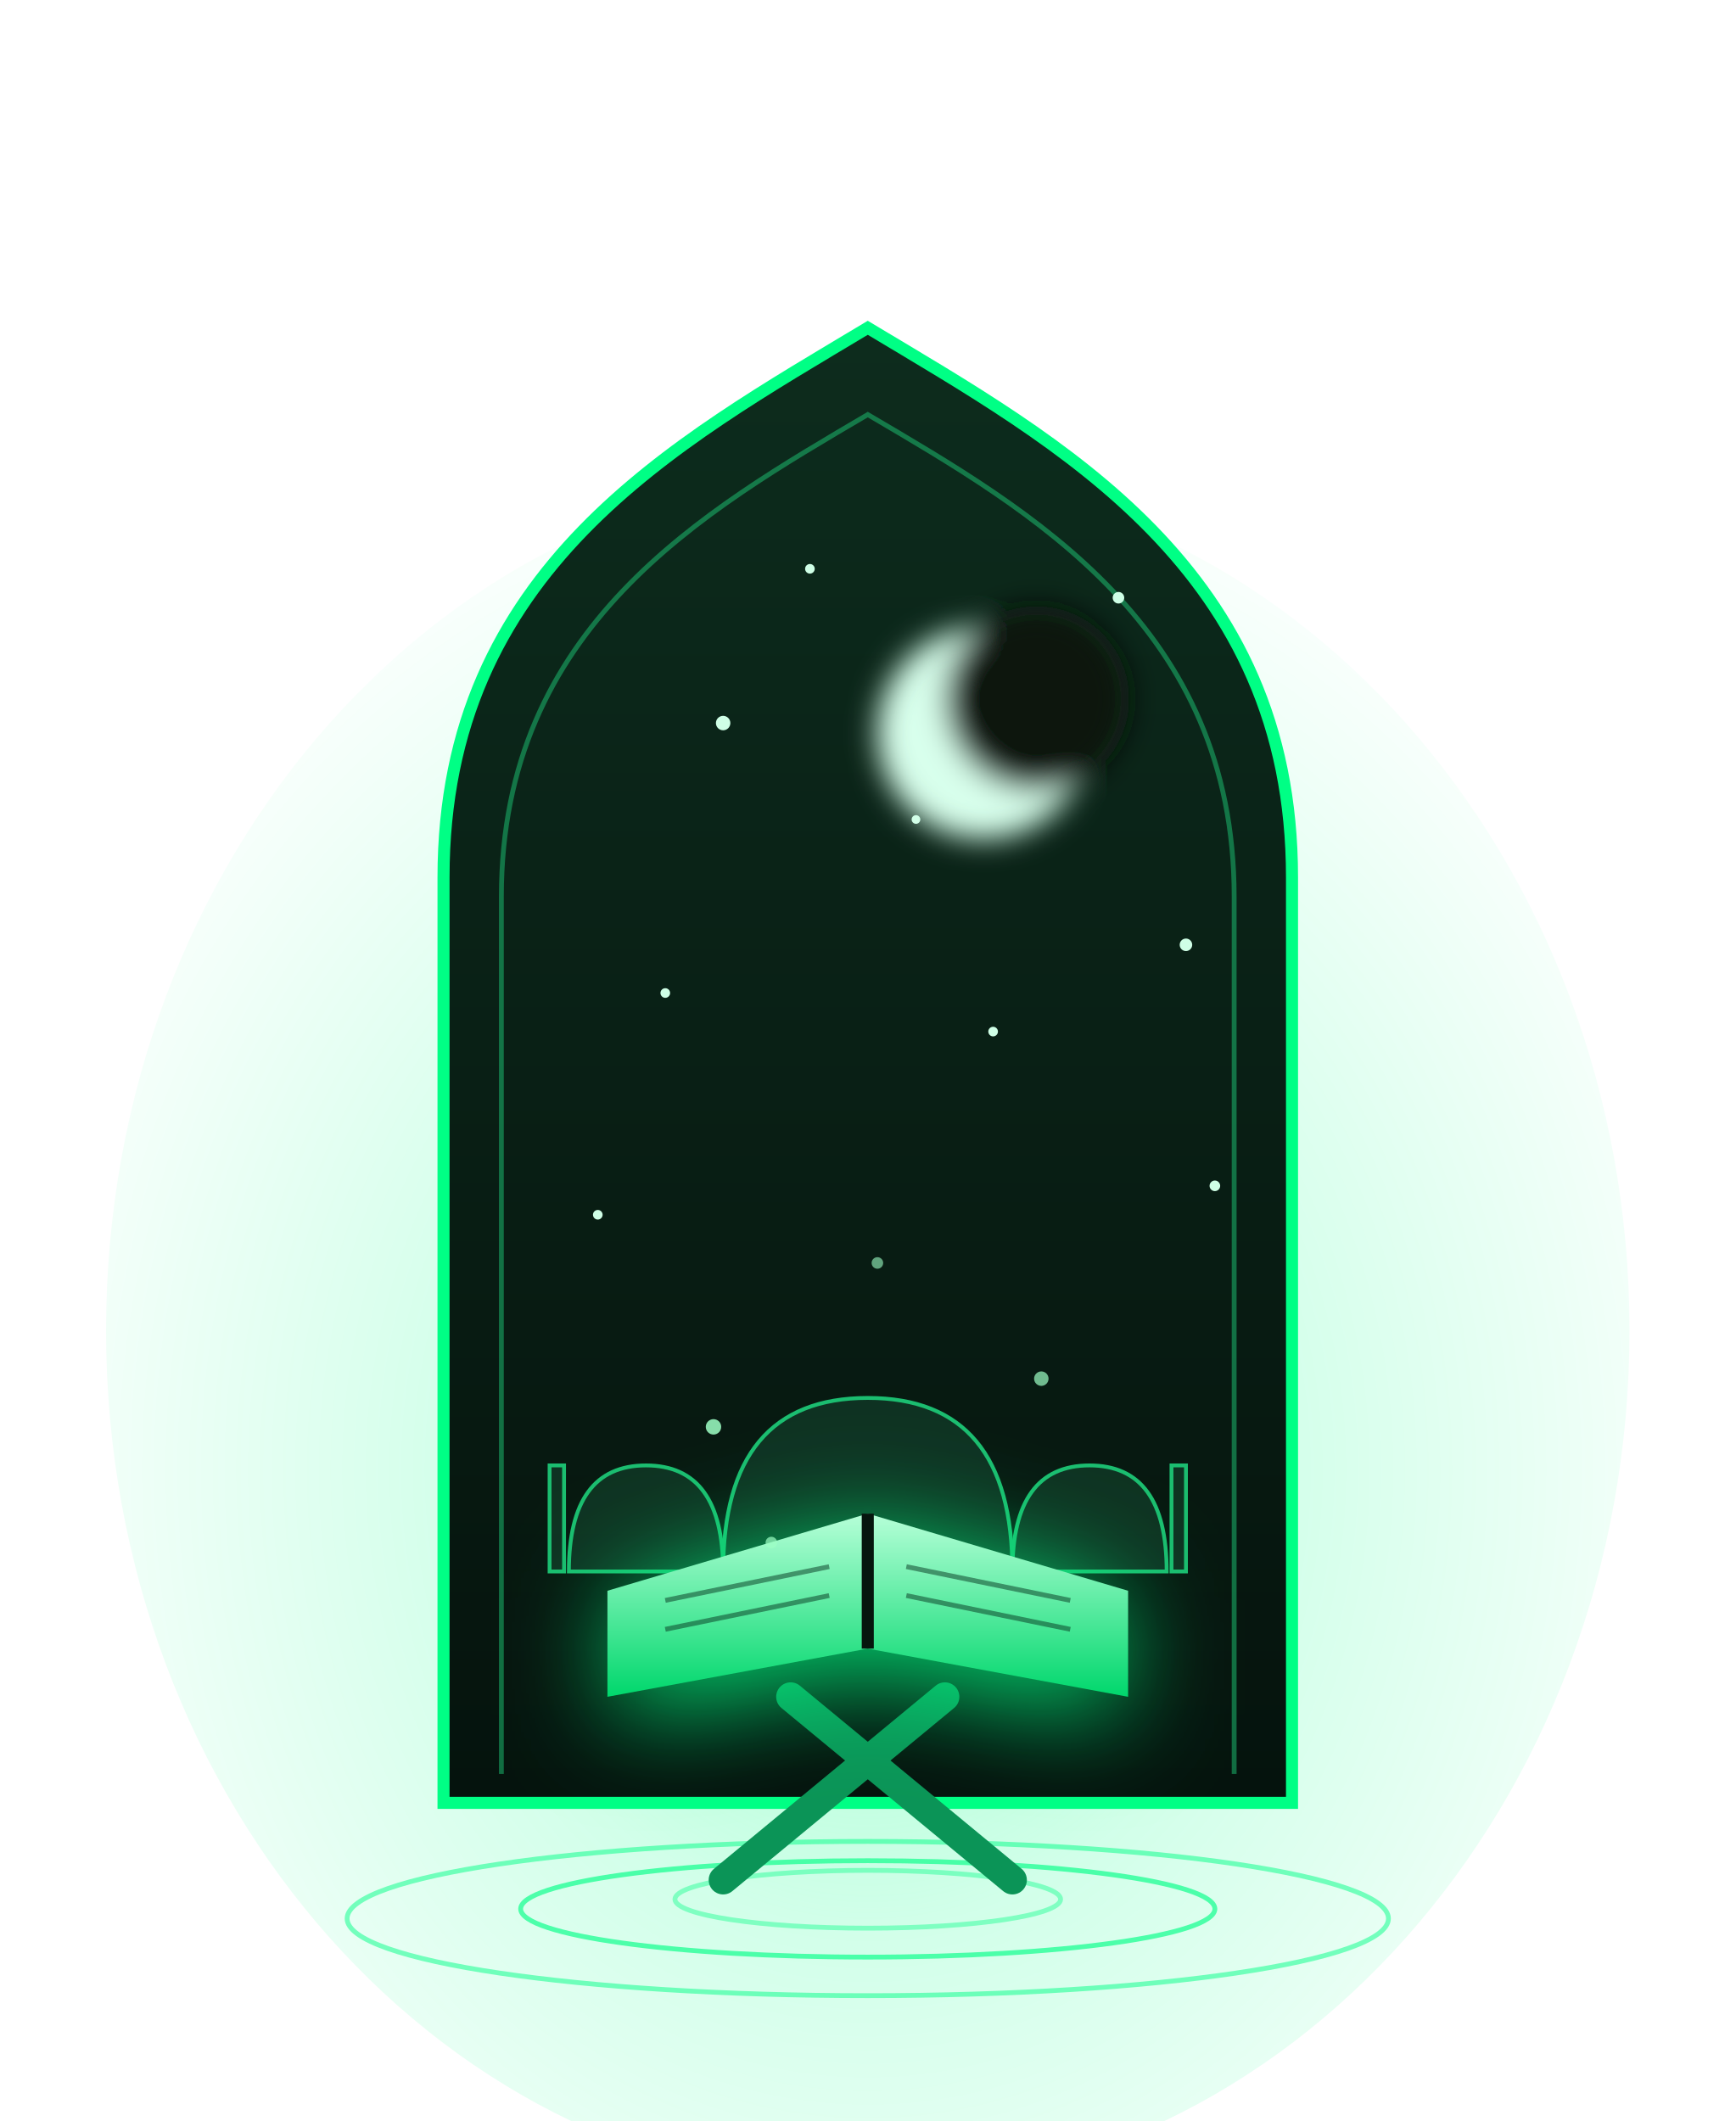
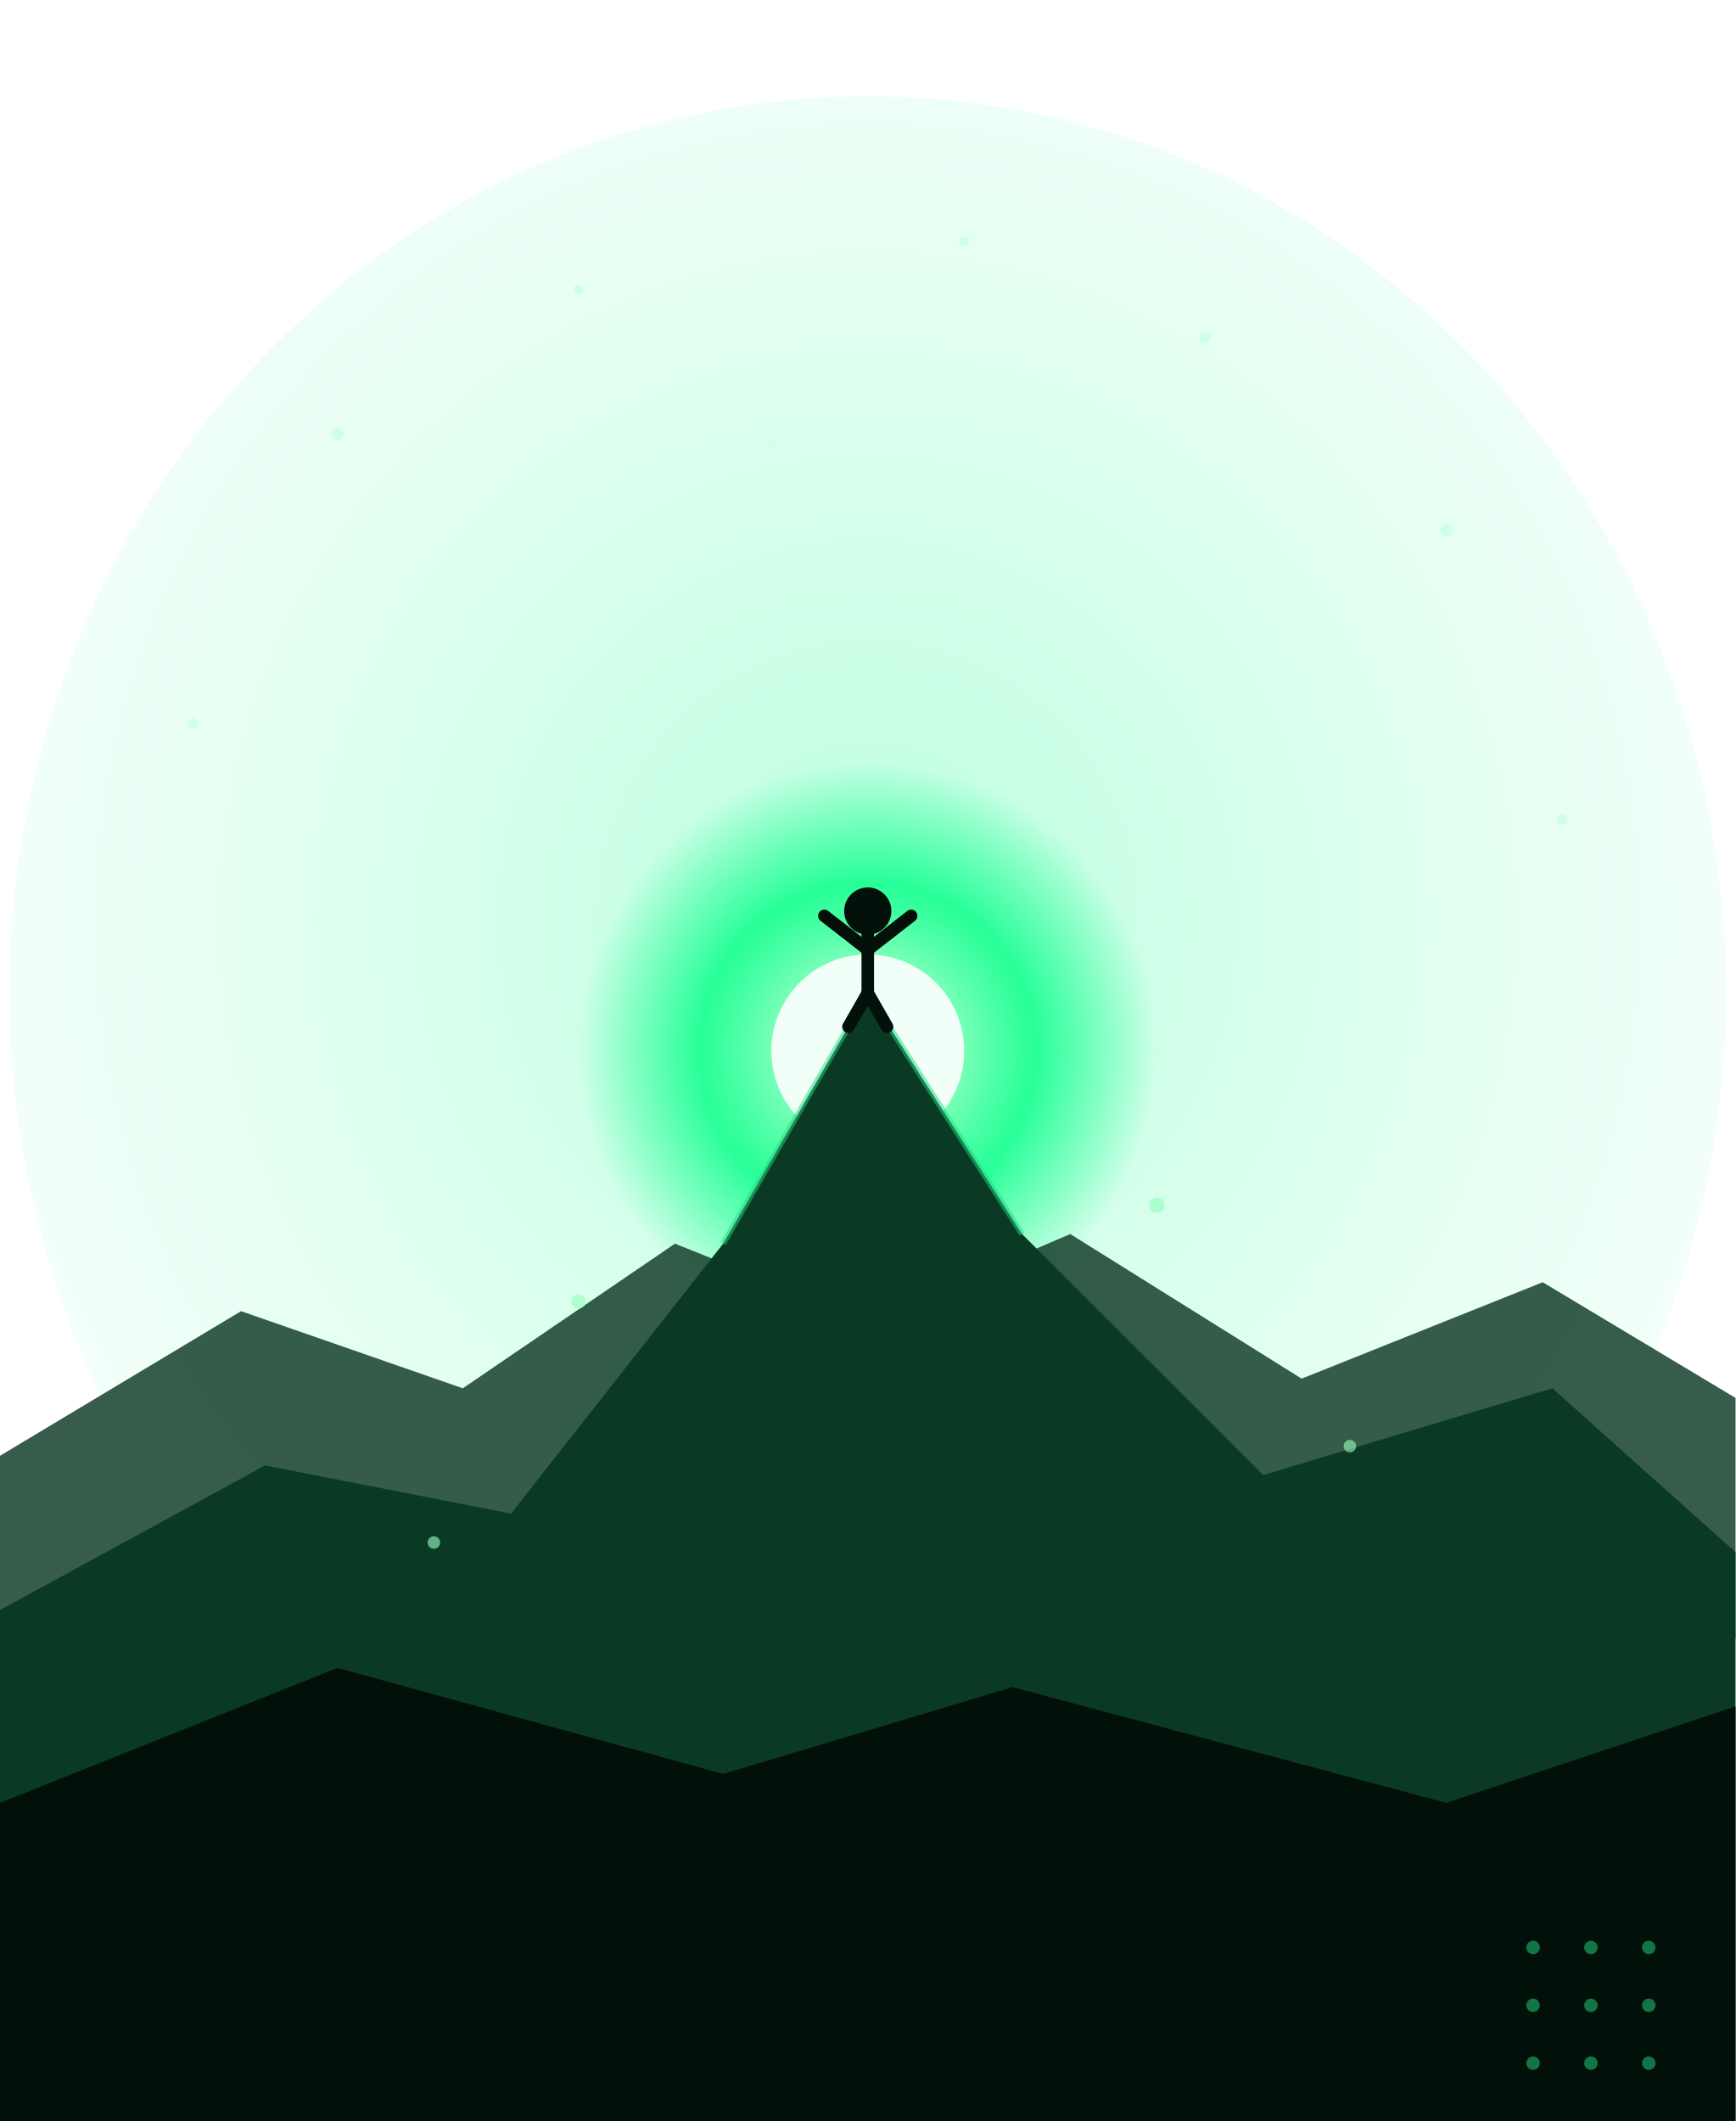
<svg xmlns="http://www.w3.org/2000/svg" viewBox="0 0 360 440" width="360" height="440" fill="none">
  <defs>
-     <radialGradient id="rGlow" cx="50%" cy="58%" r="62%">
-       <stop offset="0%" stop-color="#7dffb4" stop-opacity="0.5" />
-       <stop offset="42%" stop-color="#00ff85" stop-opacity="0.18" />
+     <radialGradient id="rSun" cx="50%" cy="50%" r="50%">
+       <stop offset="0%" stop-color="#eafff4" />
+       <stop offset="24%" stop-color="#9dffc6" />
+       <stop offset="58%" stop-color="#00ff85" stop-opacity="0.8" />
      <stop offset="100%" stop-color="#00ff85" stop-opacity="0" />
    </radialGradient>
-     <linearGradient id="rArch" x1="0" y1="0" x2="0" y2="1">
-       <stop offset="0%" stop-color="#0d2c1d" />
-       <stop offset="100%" stop-color="#05130d" />
-     </linearGradient>
-     <linearGradient id="rBook" x1="0" y1="0" x2="0" y2="1">
-       <stop offset="0%" stop-color="#b6ffd8" />
-       <stop offset="100%" stop-color="#00d76c" />
-     </linearGradient>
-     <filter id="rb1" x="-60%" y="-60%" width="220%" height="220%">
-       <feGaussianBlur stdDeviation="3" />
-     </filter>
-     <filter id="rb2" x="-80%" y="-80%" width="260%" height="260%">
-       <feGaussianBlur stdDeviation="11" />
-     </filter>
+     <radialGradient id="rHalo" cx="50%" cy="46%" r="62%">
+       <stop offset="0%" stop-color="#00ff85" stop-opacity="0.26" />
+       <stop offset="100%" stop-color="#00ff85" stop-opacity="0" />
+     </radialGradient>
  </defs>
-   <ellipse cx="180" cy="276" rx="158" ry="178" fill="url(#rGlow)" />
-   <path d="M92,374 L92,182 C92,118 140,92 180,68 C220,92 268,118 268,182 L268,374 Z" fill="url(#rArch)" stroke="#00ff85" stroke-width="2.5" />
-   <path d="M104,368 L104,186 C104,130 146,106 180,86 C214,106 256,130 256,186 L256,368" stroke="#1fd980" stroke-width="1" opacity="0.45" />
+   <ellipse cx="180" cy="206" rx="178" ry="186" fill="url(#rHalo)" />
  <g fill="#cfffe6">
-     <circle cx="150" cy="150" r="1.5" />
-     <circle cx="232" cy="124" r="1.2" />
-     <circle cx="138" cy="206" r="1" />
-     <circle cx="246" cy="196" r="1.3" />
-     <circle cx="168" cy="118" r="1" />
-     <circle cx="206" cy="214" r="1" />
-     <circle cx="124" cy="252" r="1" />
-     <circle cx="252" cy="246" r="1.1" />
-     <circle cx="190" cy="170" r="0.9" />
+     <circle cx="70" cy="90" r="1.3" />
+     <circle cx="120" cy="60" r="1" />
+     <circle cx="250" cy="70" r="1.2" />
+     <circle cx="300" cy="110" r="1.3" />
+     <circle cx="200" cy="50" r="1" />
+     <circle cx="40" cy="150" r="1" />
+     <circle cx="324" cy="170" r="1.1" />
+     <circle cx="160" cy="92" r="0.9" />
  </g>
-   <g filter="url(#rb1)">
-     <circle cx="204" cy="152" r="22" fill="#d8ffec" />
-     <circle cx="215" cy="145" r="19" fill="#08180f" />
+   <circle cx="180" cy="218" r="60" fill="url(#rSun)" />
+   <circle cx="180" cy="218" r="20" fill="#f2fff8" />
+   <path d="M0,302 L50,272 L96,288 L140,258 L180,274 L222,256 L270,286 L320,266 L360,290 L360,340 L0,340 Z" fill="#15402c" opacity="0.85" />
+   <path d="M0,334 L55,304 L106,314 L150,258 L180,206 L212,256 L262,306 L322,288 L360,322 L360,440 L0,440 Z" fill="#0a3a24" />
+   <path d="M150,258 L180,206 L212,256" stroke="#1fd980" stroke-width="1.2" opacity="0.5" />
+   <g fill="#03110a" stroke="#03110a" stroke-width="2.6" stroke-linecap="round">
+     <circle cx="180" cy="189" r="3.6" />
+     <path d="M180,193 L180,206" />
+     <path d="M180,197 L171,190" />
+     <path d="M180,197 L189,190" />
+     <path d="M180,206 L176,213" />
+     <path d="M180,206 L184,213" />
  </g>
-   <g fill="#0f3624" stroke="#1fd980" stroke-width="0.8" opacity="0.85">
-     <path d="M118,326 q0,-22 16,-22 q16,0 16,22 Z" />
-     <path d="M150,326 q0,-36 30,-36 q30,0 30,36 Z" />
-     <path d="M210,326 q0,-22 16,-22 q16,0 16,22 Z" />
-     <rect x="114" y="304" width="3" height="22" />
-     <rect x="243" y="304" width="3" height="22" />
+   <path d="M0,374 L70,346 L150,368 L210,350 L300,374 L360,354 L360,440 L0,440 Z" fill="#02100a" />
+   <g fill="#9dffc4">
+     <circle cx="240" cy="250" r="1.6" opacity="0.8" />
+     <circle cx="120" cy="270" r="1.5" opacity="0.7" />
+     <circle cx="280" cy="300" r="1.3" opacity="0.6" />
+     <circle cx="90" cy="320" r="1.3" opacity="0.6" />
  </g>
-   <g stroke="#00ff85" fill="none">
-     <ellipse cx="180" cy="398" rx="108" ry="16" opacity="0.5" />
-     <ellipse cx="180" cy="396" rx="72" ry="10" opacity="0.65" />
-     <ellipse cx="180" cy="394" rx="40" ry="6" opacity="0.4" />
-   </g>
-   <g stroke="#0b9457" stroke-width="6" stroke-linecap="round">
-     <path d="M150,390 L196,352" />
-     <path d="M210,390 L164,352" />
-   </g>
-   <g filter="url(#rb2)" opacity="0.85">
-     <path d="M180,318 L128,332 L128,356 L180,346 L232,356 L232,332 Z" fill="#00ff85" />
-   </g>
-   <path d="M180,314 L126,330 L126,352 L180,342 L234,352 L234,330 Z" fill="url(#rBook)" />
-   <path d="M180,314 L180,342" stroke="#06160e" stroke-width="2.5" />
-   <g stroke="#06351f" stroke-width="1" opacity="0.5">
-     <path d="M138,332 L172,325" />
-     <path d="M138,338 L172,331" />
-     <path d="M188,325 L222,332" />
-     <path d="M188,331 L222,338" />
-   </g>
-   <g fill="#9dffc4">
-     <circle cx="148" cy="296" r="1.6" opacity="0.85" />
-     <circle cx="216" cy="286" r="1.5" opacity="0.7" />
-     <circle cx="182" cy="262" r="1.2" opacity="0.6" />
-     <circle cx="160" cy="320" r="1.2" opacity="0.7" />
+   <g fill="#1fd980" opacity="0.5">
+     <circle cx="318" cy="404" r="1.4" />
+     <circle cx="330" cy="404" r="1.4" />
+     <circle cx="342" cy="404" r="1.4" />
+     <circle cx="318" cy="416" r="1.4" />
+     <circle cx="330" cy="416" r="1.4" />
+     <circle cx="342" cy="416" r="1.4" />
+     <circle cx="318" cy="428" r="1.4" />
+     <circle cx="330" cy="428" r="1.4" />
+     <circle cx="342" cy="428" r="1.4" />
  </g>
</svg>
